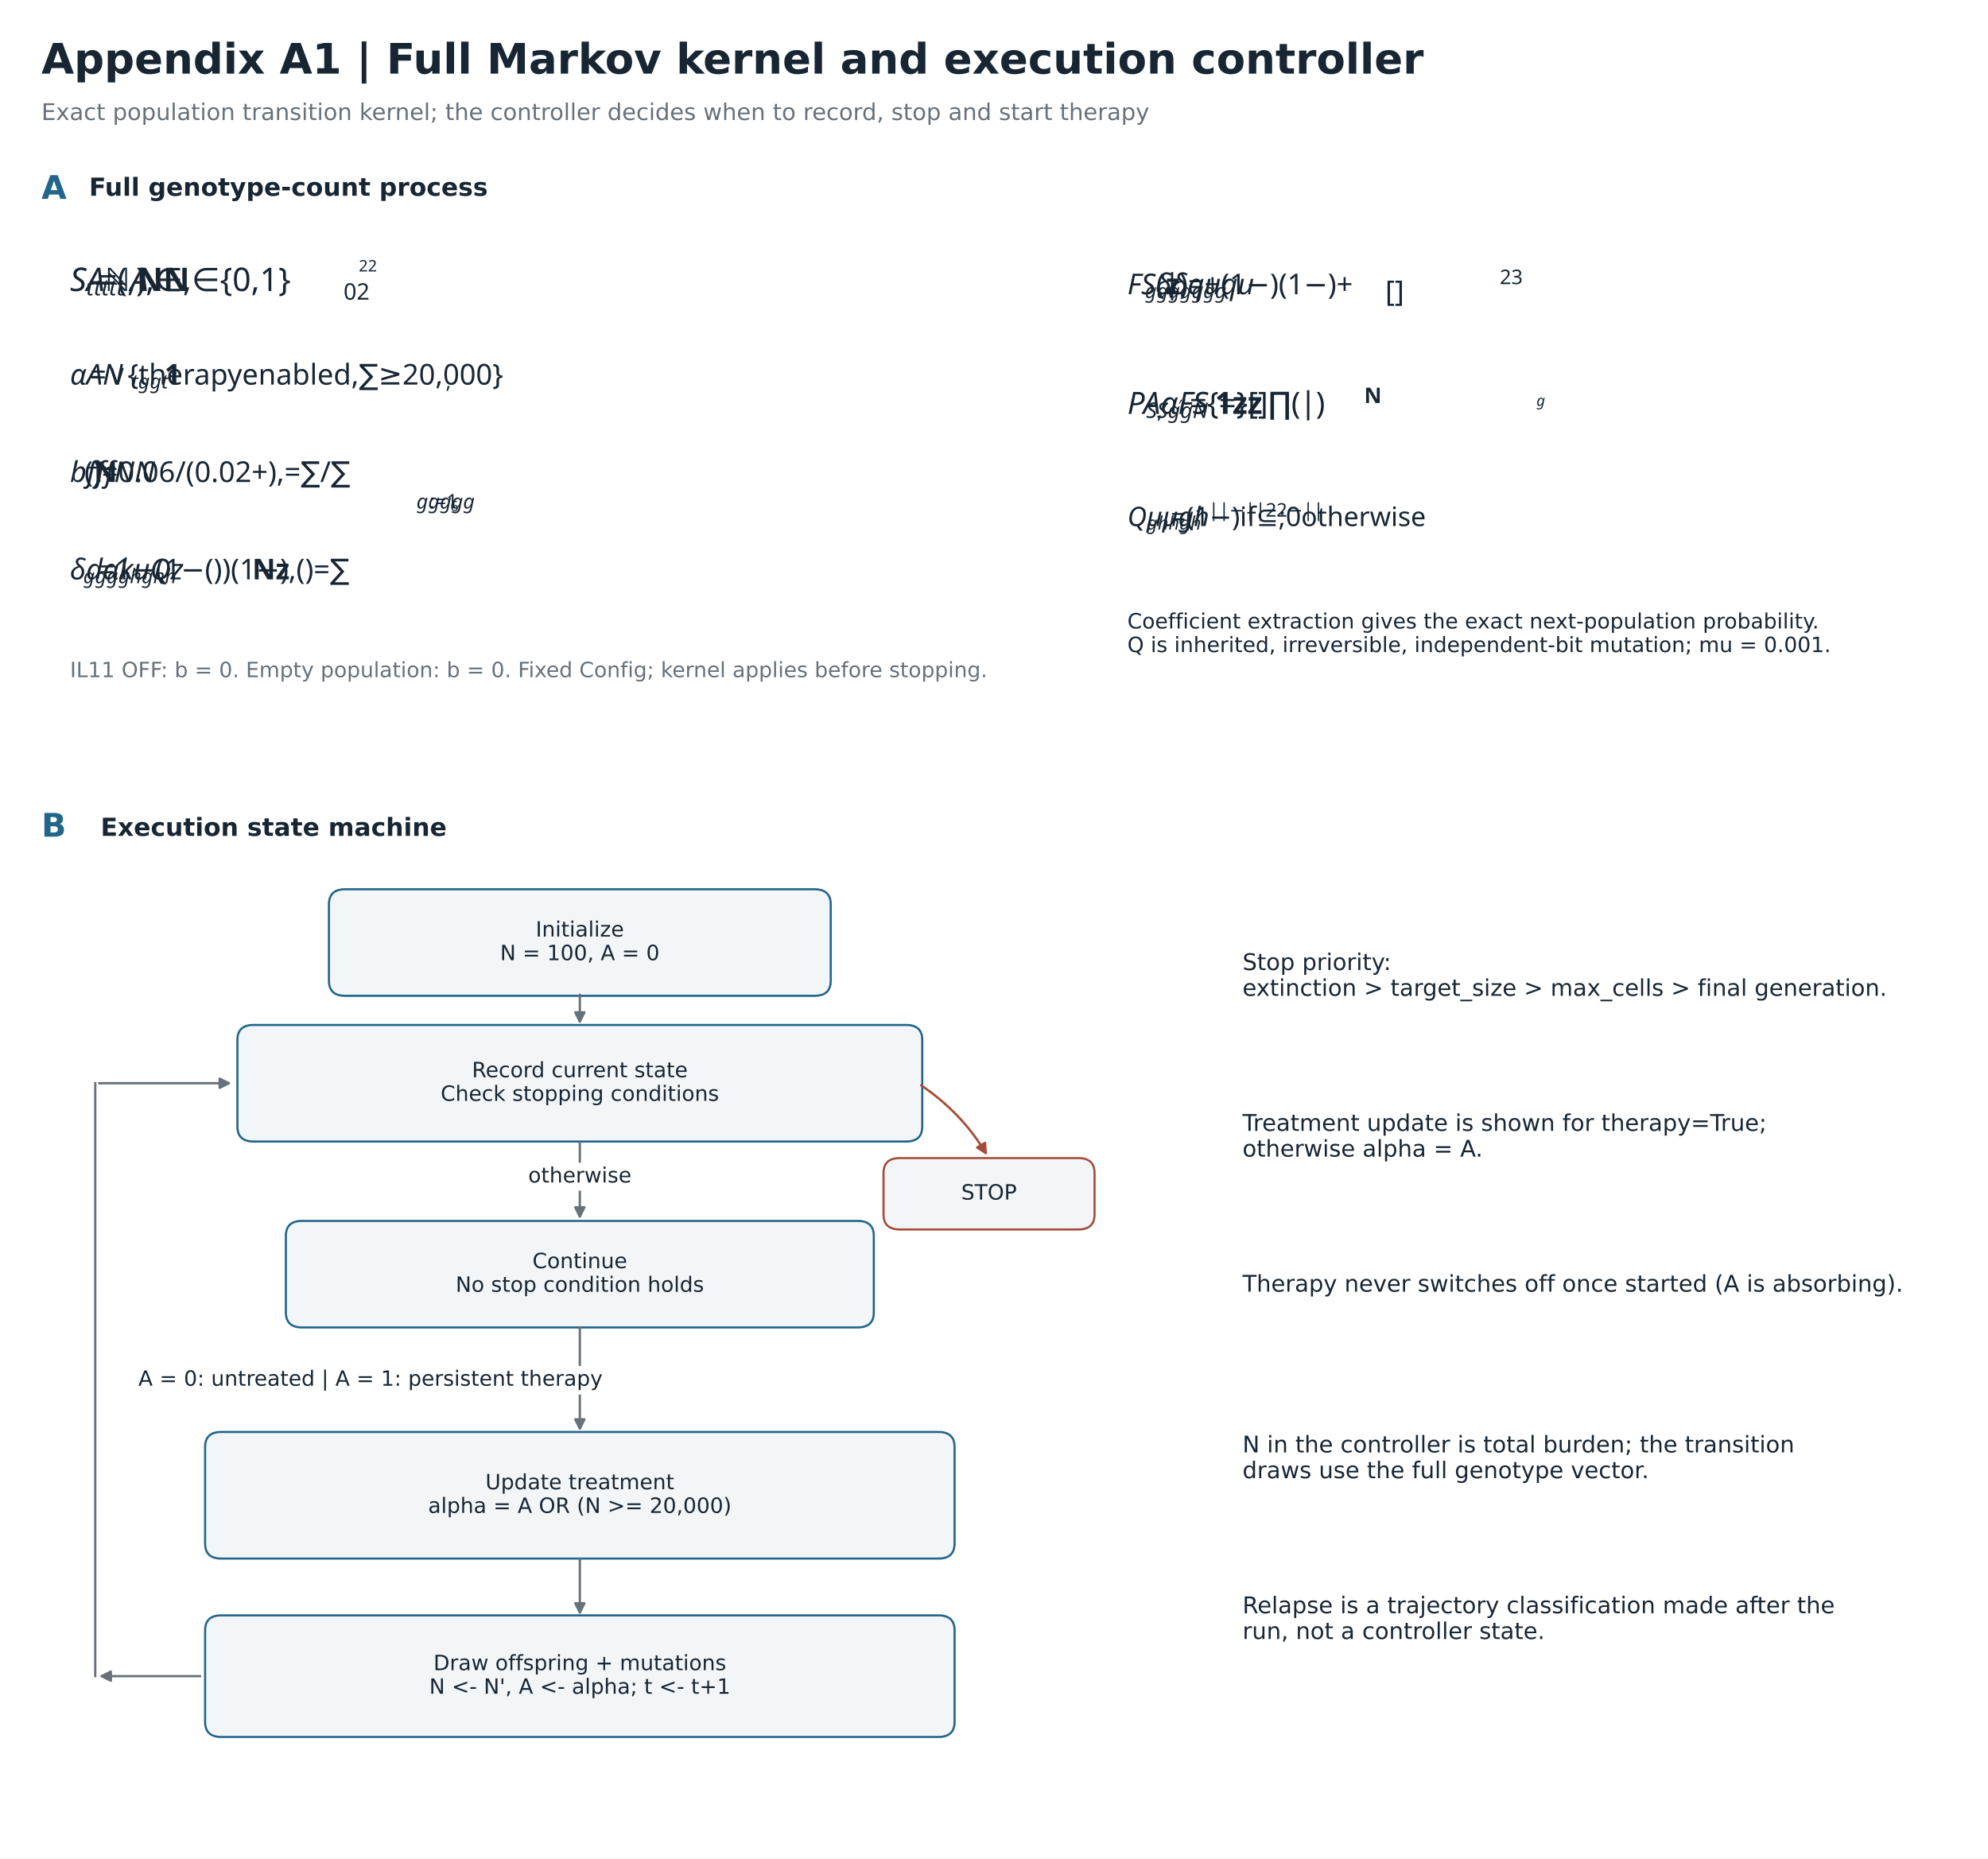
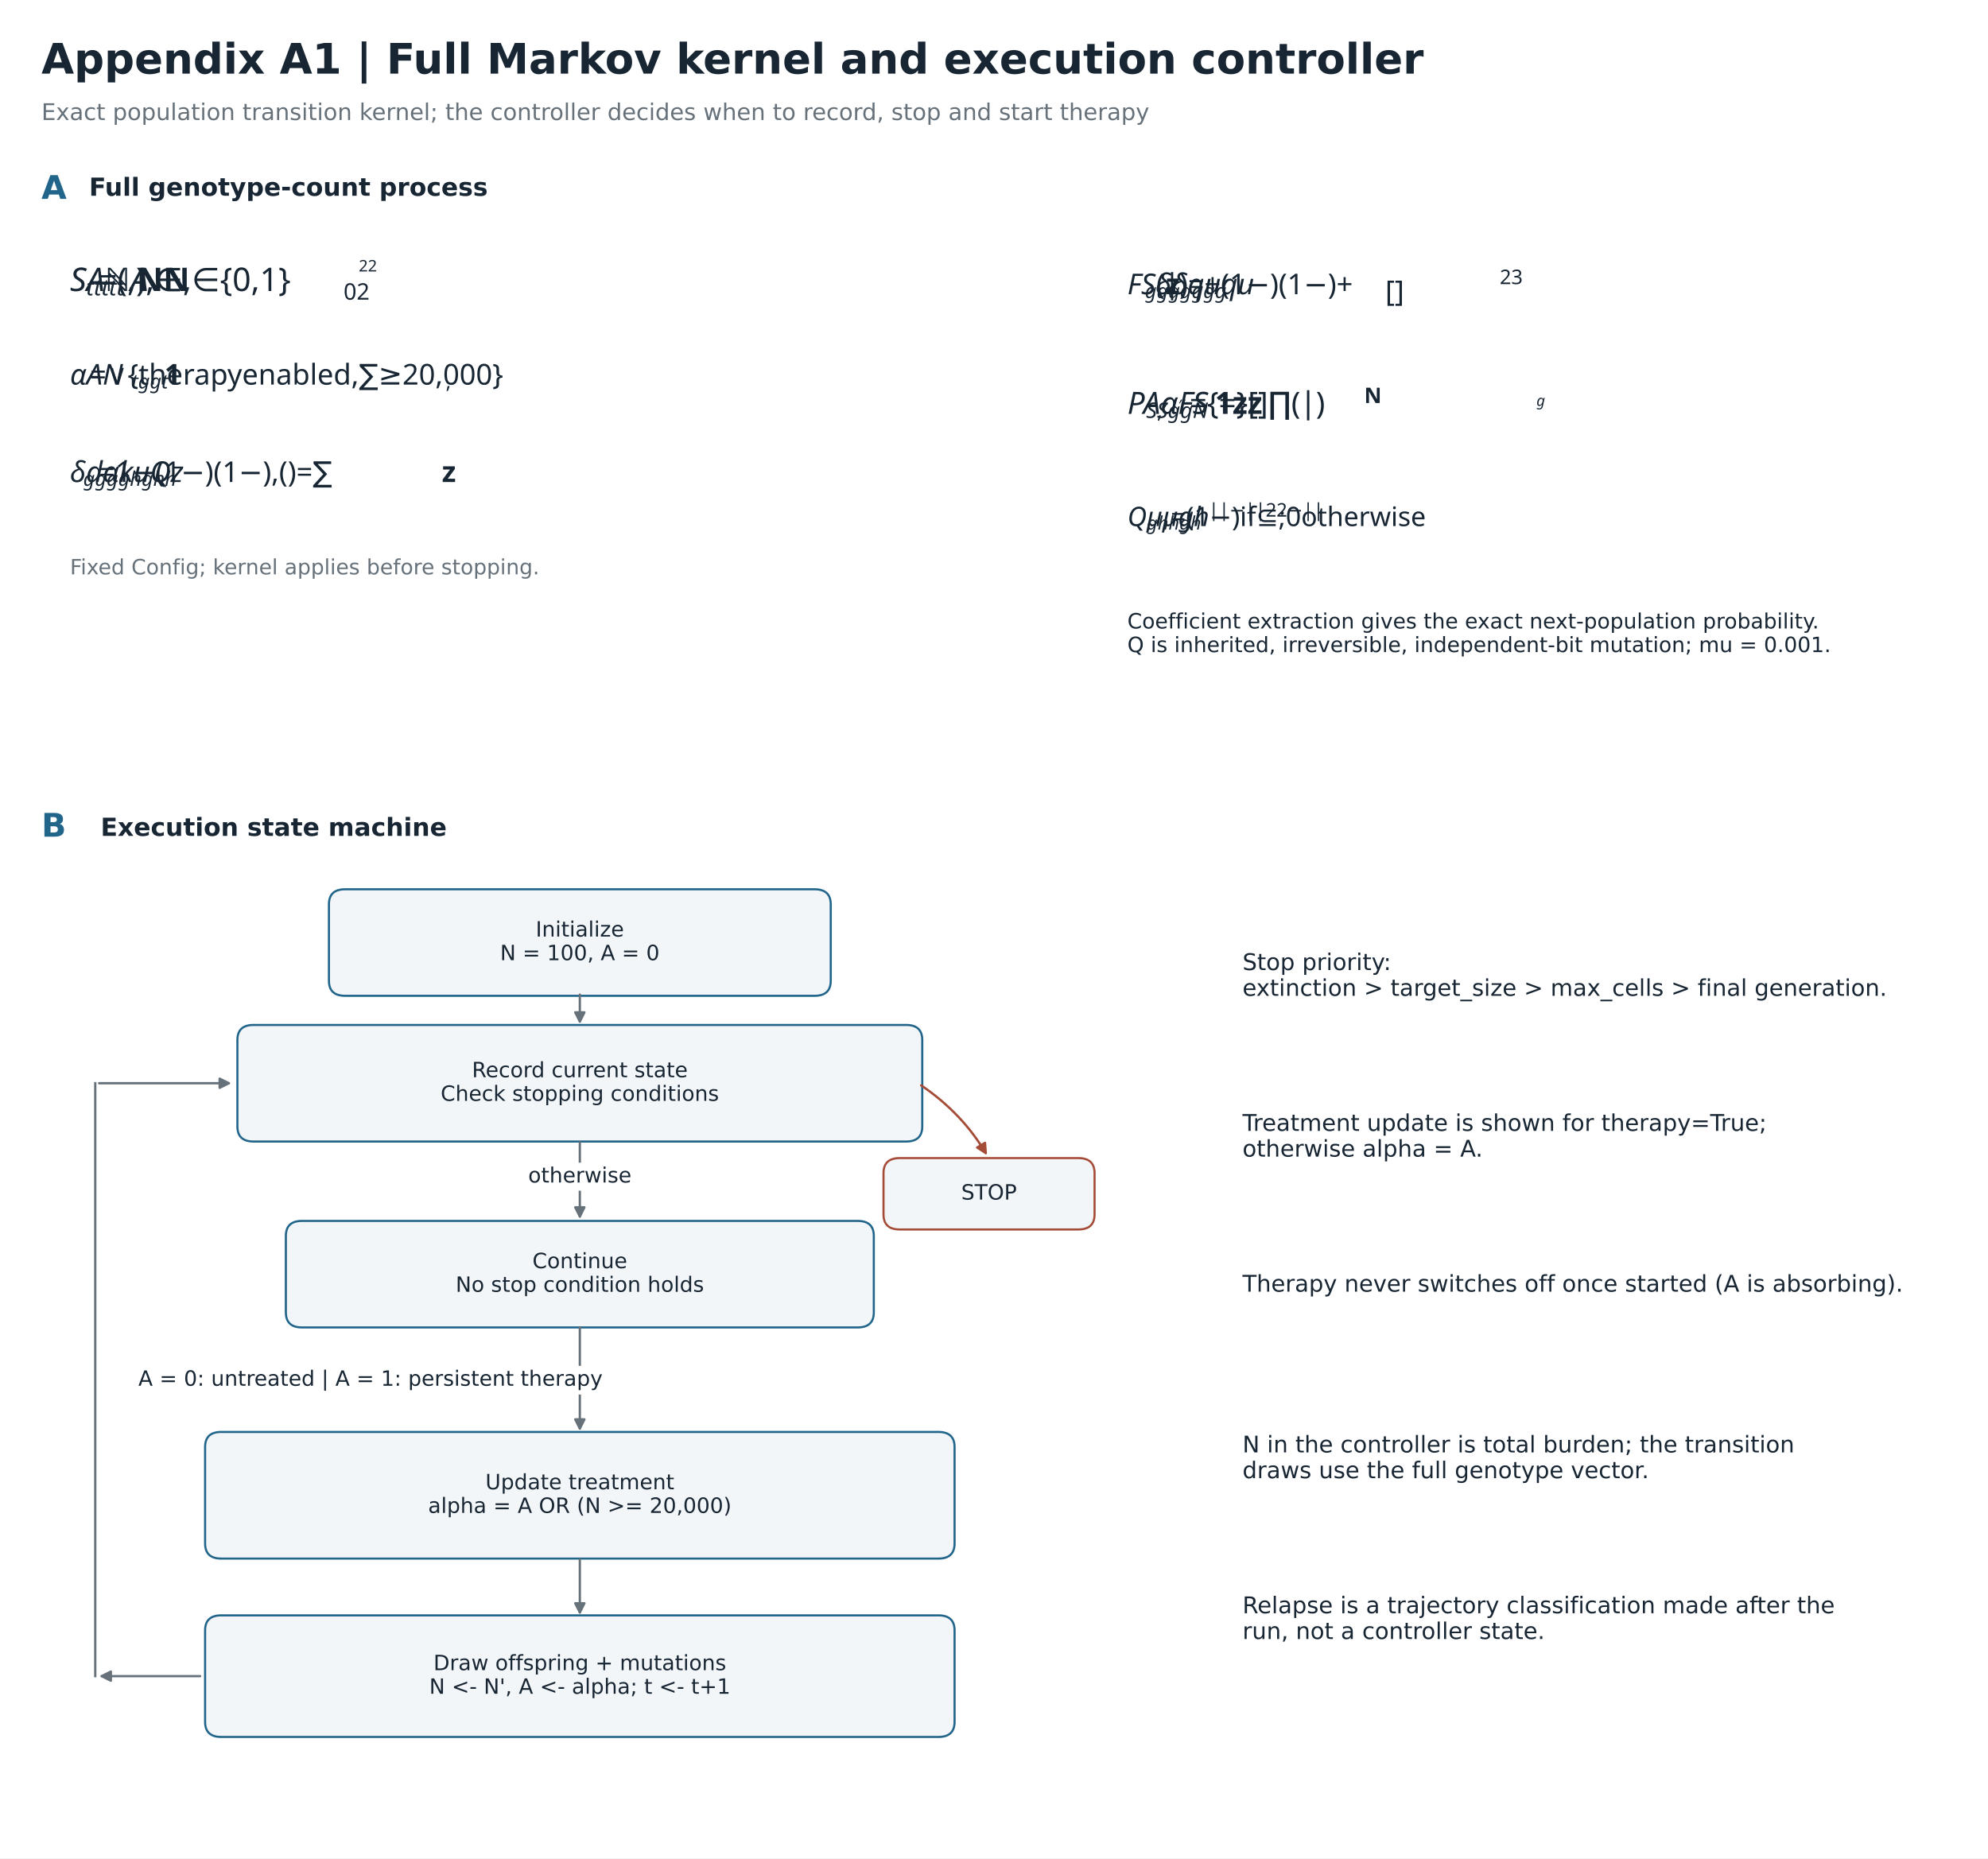
<svg xmlns="http://www.w3.org/2000/svg" width="1036.8pt" height="969.229pt" viewBox="0 0 1036.8 969.229" version="1.1">
  <defs>
    <style type="text/css">*{stroke-linejoin: round; stroke-linecap: butt}</style>
  </defs>
  <g id="figure_1">
    <g id="patch_1">
      <path d="M 0 969.229  L 1036.8 969.229  L 1036.8 0  L 0 0  z " style="fill: #ffffff" />
    </g>
    <g id="axes_1">
      <g id="text_1">
        <text style="fill: #21658b; font: 700 17px 'DejaVu Sans'; text-anchor: start" x="21.6" y="103.746" transform="rotate(-0 21.6 103.7462)">A</text>
      </g>
      <g id="text_2">
        <text style="fill: #182634; font: 700 13px 'DejaVu Sans'; text-anchor: start" x="46.44" y="102.118" transform="rotate(-0 46.44 102.118)">Full genotype-count process</text>
      </g>
      <g id="text_3">
        <g style="fill: #182634" transform="translate(36.504 151.9672)">
          <text>
            <tspan style="font: italic 17px 'STIXGeneral'" x="0 58.073 130.307 179.189" y="-0.173">SAℕA</tspan>
            <tspan style="font: italic 11.9px 'STIXGeneral'" x="8.5 47.31 68.46 109.695 189.576" y="2.077">ttttt</tspan>
            <tspan style="font: 17px 'STIXGeneral'" x="15.013 29.113 51.368 72.518 78.179 116.208 160.21 196.089 210.188 218.348 226.848 233.553 242.053" y="-0.173">=(,),∈,∈{0,1}</tspan>
            <tspan style="font: 700 17px 'STIXGeneral'" x="34.774 97.158" y="-0.173">NN</tspan>
            <tspan style="font: 11.9px 'STIXGeneral'" x="142.666 144.471" y="4.327 -6.173">02</tspan>
            <tspan style="font: 8.33px 'STIXGeneral'" x="150.605 154.77" y="-10.373">22</tspan>
          </text>
        </g>
      </g>
      <g id="text_4">
        <g style="fill: #182634" transform="translate(36.504 201.1628)">
          <text>
            <tspan style="font: italic 15px 'STIXGeneral'" x="0 22.887 180.703" y="-0.562">αAN</tspan>
            <tspan style="font: 15px 'STIXGeneral'" x="10.446 37.798 56.764 63.964 68.134 75.634 82.294 87.289 93.949 101.449 112.559 119.219 126.719 133.379 140.879 145.049 151.709 159.209 168.735 205.845 218.286 225.786 233.286 237.036 244.536 252.036 259.536" y="-0.562">=∨{therapyenabled,∑≥20,000}</tspan>
            <tspan style="font: italic 10.5px 'STIXGeneral'" x="32.052 172.735 190.708 200.099" y="1.42 10.767 1.42 1.42">tggt</tspan>
            <tspan style="font: 700 15px 'STIXGeneral'" x="49.264" y="-0.562">1</tspan>
            <tspan style="font: 10.5px 'STIXGeneral'" x="195.958" y="1.42">,</tspan>
          </text>
        </g>
      </g>
      <g id="text_5">
        <g style="fill: #182634" transform="translate(36.504 251.966)">
          <text>
-             <tspan style="font: italic 15px 'STIXGeneral'" x="0 70.982 125.174 161.915 218.019 250.074" y="-0.562">bfffNN</tspan>
-             <tspan style="font: 15px 'STIXGeneral'" x="7.5 23.325 30.486 42.927 50.427 54.177 61.677 75.152 79.322 84.317 91.817 95.567 103.067 112.733 129.344 134.339 168.251 193.692 233.935 238.105" y="-0.562">()=0.06/(0.02+),=∑/∑</tspan>
-             <tspan style="font: 700 15px 'STIXGeneral'" x="12.495" y="-0.562">N</tspan>
-             <tspan style="font: italic 10.5px 'STIXGeneral'" x="180.692 193.157 228.024 242.105 260.079" y="13.239 13.239 1.42 10.767 1.42">ggggg</tspan>
-             <tspan style="font: 10.5px 'STIXGeneral'" x="187.458 204.06 212.769" y="13.239">:=1</tspan>
-             <tspan style="font: 7.35px 'STIXGeneral'" x="198.407" y="14.627">6</tspan>
+             <tspan style="font: italic 15px 'STIXGeneral'" x="0 76.627 122.135 130.415 175.557 232.193 254.184" y="-0.562">δdαkuQz</tspan>
+             <tspan style="font: italic 10.5px 'STIXGeneral'" x="6.9 84.127 137.075 183.056 224.224 243.023 248.273 260.019" y="1.42 1.42 1.42 1.42 13.316 1.42 1.42 1.42">gggghghh</tspan>
+             <tspan style="font: 15px 'STIXGeneral'" x="14.977 27.418 37.084 49.525 54.52 64.186 90.038 95.033 100.028 109.694 142.986 147.981 188.967 200.622 207.783 220.224" y="-0.562">=1−(1−)(1−),()=∑</tspan>
+             <tspan style="font: 700 15px 'STIXGeneral'" x="193.962" y="-0.562">z</tspan>
          </text>
        </g>
      </g>
      <g id="text_6">
-         <g style="fill: #182634" transform="translate(36.504 302.7692)">
-           <text>
-             <tspan style="font: italic 15px 'STIXGeneral'" x="0 76.627 142.955 151.235 196.376 253.013 275.004" y="-0.562">δdαkuQz</tspan>
-             <tspan style="font: italic 10.5px 'STIXGeneral'" x="6.9 84.127 157.895 203.876 245.044 263.843 269.093 280.839" y="1.42 1.42 1.42 1.42 13.316 1.42 1.42 1.42">gggghghh</tspan>
-             <tspan style="font: 15px 'STIXGeneral'" x="14.977 27.418 37.084 49.525 54.52 64.186 90.038 105.863 110.858 115.853 120.848 130.514 163.806 168.801 209.787 221.442 228.603 241.044" y="-0.562">=1−(1−())(1−),()=∑</tspan>
-             <tspan style="font: 700 15px 'STIXGeneral'" x="95.033 214.782" y="-0.562">Nz</tspan>
-           </text>
-         </g>
+         <text style="fill: #66717a; font: 11px 'DejaVu Sans'; text-anchor: start" x="36.504" y="299.577" transform="rotate(-0 36.504 299.5775)">Fixed Config; kernel applies before stopping.</text>
      </g>
      <g id="text_7">
-         <text style="fill: #66717a; font: 11px 'DejaVu Sans'; text-anchor: start" x="36.504" y="353.203" transform="rotate(-0 36.504 353.2031)">IL11 OFF: b = 0. Empty population: b = 0. Fixed Config; kernel applies before stopping.</text>
-       </g>
-       <g id="text_8">
        <g style="fill: #182634" transform="translate(587.952 154.082)">
          <text>
            <tspan style="font: italic 15px 'STIXGeneral'" x="0 35.053 62.155 116.675 167.375 185.781 214.725 228.135" y="-0.614">FSδδququ</tspan>
            <tspan style="font: italic 10.5px 'STIXGeneral'" x="9.165 69.055 123.575 174.875 193.281 222.225 235.635" y="1.369 1.369 1.369 1.369 3.352 1.369 3.352">ggggggg</tspan>
            <tspan style="font: 15px 'STIXGeneral'" x="15.076 28.897 42.553 49.714 77.132 89.573 94.568 104.234 129.486 140.273 145.268 154.934 180.786 202.284" y="-0.614">(∣)=+(1−)(1−)+</tspan>
            <tspan style="font: 700 15px 'STIXGeneral'" x="20.071" y="-0.614">z</tspan>
            <tspan style="font: 15.065px 'STIXSizeOneSym'" x="134.481 242.472" y="3.064">[]</tspan>
            <tspan style="font: 10.5px 'STIXGeneral'" x="194.207 236.561" y="-5.902">23</tspan>
          </text>
        </g>
      </g>
-       <g id="text_9">
+       <g id="text_8">
        <g style="fill: #182634" transform="translate(587.952 215.9424)">
          <text>
            <tspan style="font: italic 16px 'STIXGeneral'" x="0 61.343 92.393 154.891 192.282" y="-0.082">PAαFS</tspan>
            <tspan style="font: italic 11.2px 'STIXGeneral'" x="9.776 19.793 145.563 164.667 205.858" y="2.037 2.037 12.003 2.037 -5.732">SSggN</tspan>
            <tspan style="font: 11.2px 'STIXGeneral'" x="15.376 72.869" y="2.037 -5.732">,′</tspan>
            <tspan style="font: 7.84px 'STIXGeneral'" x="26.616 131.769" y="-1.918 -9.687">′′</tspan>
            <tspan style="font: 16px 'STIXGeneral'" x="32.393 53.663 79.123 101.225 110.83 135.235 140.563 170.974 185.716 200.282" y="-0.082 -0.082 -0.082 -0.082 -0.082 -0.082 -0.082 -0.082 -0.082 -0.082">={=}[]∏(∣)</tspan>
            <tspan style="font: 700 16px 'STIXGeneral'" x="45.663 116.158 176.302" y="-0.082">1zz</tspan>
            <tspan style="font: 700 11.2px 'STIXGeneral'" x="123.51" y="-5.732">N</tspan>
            <tspan style="font: italic 7.84px 'STIXGeneral'" x="213.328" y="-4.248">g</tspan>
          </text>
        </g>
      </g>
-       <g id="text_10">
+       <g id="text_9">
        <g style="fill: #182634" transform="translate(587.952 274.7552)">
          <text>
            <tspan style="font: italic 14px 'STIXGeneral'" x="0 34.158 95.443 158.496 179.129" y="-0.369">Qμμgh</tspan>
            <tspan style="font: italic 9.8px 'STIXGeneral'" x="10.108 15.008 44.307 62.67 128.988" y="1.483 1.483 -5.306 -5.306 -5.306">ghhgh</tspan>
            <tspan style="font: 14px 'STIXGeneral'" x="22.547 70.147 74.809 83.831 102.807 146.573 150.465 167.518 186.129 202.151 212.52 219.52 223.412 230.412 236.628 241.29 251.398 255.29 260.736" y="-0.369">=(1−)if⊆;0otherwise</tspan>
            <tspan style="font: 9.8px 'STIXGeneral'" x="42.347 49.207 52.582 60.71 67.57 107.685 112.585 118.9 127.028 133.888" y="-5.306">||−||22−||</tspan>
          </text>
        </g>
      </g>
-       <g id="text_11">
+       <g id="text_10">
        <text style="fill: #182634; font: 11px 'DejaVu Sans'" transform="translate(587.952 327.8015)">Coefficient extraction gives the exact next-population probability.</text>
        <text style="fill: #182634; font: 11px 'DejaVu Sans'" transform="translate(587.952 340.1191)">Q is inherited, irreversible, independent-bit mutation; mu = 0.001.</text>
      </g>
    </g>
    <g id="axes_2">
      <g id="patch_2">
-         <path d="M 179.971 519.39  L 424.829 519.39  Q 433.253 519.39 433.253 511.528  L 433.253 471.692  Q 433.253 463.829 424.829 463.829  L 179.971 463.829  Q 171.547 463.829 171.547 471.692  L 171.547 511.528  Q 171.547 519.39 179.971 519.39  z " clip-path="url(#p11c4d71dc0)" style="fill: #f3f6f8; stroke: #21658b; stroke-width: 1.1; stroke-linejoin: miter" />
+         <path d="M 179.971 519.39  L 424.829 519.39  Q 433.253 519.39 433.253 511.528  L 433.253 471.692  Q 433.253 463.829 424.829 463.829  L 179.971 463.829  Q 171.547 463.829 171.547 471.692  L 171.547 511.528  Q 171.547 519.39 179.971 519.39  z " clip-path="url(#p87dd35c1e1)" style="fill: #f3f6f8; stroke: #21658b; stroke-width: 1.1; stroke-linejoin: miter" />
      </g>
      <g id="patch_3">
-         <path d="M 132.235 595.393  L 472.565 595.393  Q 480.989 595.393 480.989 587.531  L 480.989 542.453  Q 480.989 534.591 472.565 534.591  L 132.235 534.591  Q 123.811 534.591 123.811 542.453  L 123.811 587.531  Q 123.811 595.393 132.235 595.393  z " clip-path="url(#p11c4d71dc0)" style="fill: #f3f6f8; stroke: #21658b; stroke-width: 1.1; stroke-linejoin: miter" />
+         <path d="M 132.235 595.393  L 472.565 595.393  Q 480.989 595.393 480.989 587.531  L 480.989 542.453  Q 480.989 534.591 472.565 534.591  L 132.235 534.591  Q 123.811 534.591 123.811 542.453  L 123.811 587.531  Q 123.811 595.393 132.235 595.393  z " clip-path="url(#p87dd35c1e1)" style="fill: #f3f6f8; stroke: #21658b; stroke-width: 1.1; stroke-linejoin: miter" />
      </g>
      <g id="patch_4">
-         <path d="M 302.4 518.772  Q 302.4 526.468 302.4 532.822  " clip-path="url(#p11c4d71dc0)" style="fill: none; stroke: #66717a; stroke-width: 1.2; stroke-linecap: round" />
-         <path d="M 304.8 528.022  L 302.4 532.822  L 300 528.022  z " clip-path="url(#p11c4d71dc0)" style="fill: #66717a; stroke: #66717a; stroke-width: 1.2; stroke-linecap: round" />
+         <path d="M 302.4 518.772  Q 302.4 526.468 302.4 532.822  " clip-path="url(#p87dd35c1e1)" style="fill: none; stroke: #66717a; stroke-width: 1.2; stroke-linecap: round" />
+         <path d="M 304.8 528.022  L 302.4 532.822  L 300 528.022  z " clip-path="url(#p87dd35c1e1)" style="fill: #66717a; stroke: #66717a; stroke-width: 1.2; stroke-linecap: round" />
      </g>
      <g id="patch_5">
-         <path d="M 157.507 692.363  L 447.293 692.363  Q 455.717 692.363 455.717 684.5  L 455.717 644.664  Q 455.717 636.802 447.293 636.802  L 157.507 636.802  Q 149.083 636.802 149.083 644.664  L 149.083 684.5  Q 149.083 692.363 157.507 692.363  z " clip-path="url(#p11c4d71dc0)" style="fill: #f3f6f8; stroke: #21658b; stroke-width: 1.1; stroke-linejoin: miter" />
+         <path d="M 157.507 692.363  L 447.293 692.363  Q 455.717 692.363 455.717 684.5  L 455.717 644.664  Q 455.717 636.802 447.293 636.802  L 157.507 636.802  Q 149.083 636.802 149.083 644.664  L 149.083 684.5  Q 149.083 692.363 157.507 692.363  z " clip-path="url(#p87dd35c1e1)" style="fill: #f3f6f8; stroke: #21658b; stroke-width: 1.1; stroke-linejoin: miter" />
      </g>
      <g id="patch_6">
-         <path d="M 302.4 595.823  Q 302.4 615.837 302.4 634.51  " clip-path="url(#p11c4d71dc0)" style="fill: none; stroke: #66717a; stroke-width: 1.2; stroke-linecap: round" />
-         <path d="M 304.8 629.71  L 302.4 634.51  L 300 629.71  z " clip-path="url(#p11c4d71dc0)" style="fill: #66717a; stroke: #66717a; stroke-width: 1.2; stroke-linecap: round" />
+         <path d="M 302.4 595.823  Q 302.4 615.837 302.4 634.51  " clip-path="url(#p87dd35c1e1)" style="fill: none; stroke: #66717a; stroke-width: 1.2; stroke-linecap: round" />
+         <path d="M 304.8 629.71  L 302.4 634.51  L 300 629.71  z " clip-path="url(#p87dd35c1e1)" style="fill: #66717a; stroke: #66717a; stroke-width: 1.2; stroke-linecap: round" />
      </g>
      <g id="patch_7">
-         <path d="M 115.387 812.92  L 489.413 812.92  Q 497.837 812.92 497.837 805.057  L 497.837 754.738  Q 497.837 746.876 489.413 746.876  L 115.387 746.876  Q 106.963 746.876 106.963 754.738  L 106.963 805.057  Q 106.963 812.92 115.387 812.92  z " clip-path="url(#p11c4d71dc0)" style="fill: #f3f6f8; stroke: #21658b; stroke-width: 1.1; stroke-linejoin: miter" />
+         <path d="M 115.387 812.92  L 489.413 812.92  Q 497.837 812.92 497.837 805.057  L 497.837 754.738  Q 497.837 746.876 489.413 746.876  L 115.387 746.876  Q 106.963 746.876 106.963 754.738  L 106.963 805.057  Q 106.963 812.92 115.387 812.92  z " clip-path="url(#p87dd35c1e1)" style="fill: #f3f6f8; stroke: #21658b; stroke-width: 1.1; stroke-linejoin: miter" />
      </g>
      <g id="patch_8">
-         <path d="M 302.4 692.266  Q 302.4 719.357 302.4 745.107  " clip-path="url(#p11c4d71dc0)" style="fill: none; stroke: #66717a; stroke-width: 1.2; stroke-linecap: round" />
-         <path d="M 304.8 740.307  L 302.4 745.107  L 300 740.307  z " clip-path="url(#p11c4d71dc0)" style="fill: #66717a; stroke: #66717a; stroke-width: 1.2; stroke-linecap: round" />
+         <path d="M 302.4 692.266  Q 302.4 719.357 302.4 745.107  " clip-path="url(#p87dd35c1e1)" style="fill: none; stroke: #66717a; stroke-width: 1.2; stroke-linecap: round" />
+         <path d="M 304.8 740.307  L 302.4 745.107  L 300 740.307  z " clip-path="url(#p87dd35c1e1)" style="fill: #66717a; stroke: #66717a; stroke-width: 1.2; stroke-linecap: round" />
      </g>
      <g id="patch_9">
-         <path d="M 115.387 905.958  L 489.413 905.958  Q 497.837 905.958 497.837 898.096  L 497.837 850.397  Q 497.837 842.535 489.413 842.535  L 115.387 842.535  Q 106.963 842.535 106.963 850.397  L 106.963 898.096  Q 106.963 905.958 115.387 905.958  z " clip-path="url(#p11c4d71dc0)" style="fill: #f3f6f8; stroke: #21658b; stroke-width: 1.1; stroke-linejoin: miter" />
+         <path d="M 115.387 905.958  L 489.413 905.958  Q 497.837 905.958 497.837 898.096  L 497.837 850.397  Q 497.837 842.535 489.413 842.535  L 115.387 842.535  Q 106.963 842.535 106.963 850.397  L 106.963 898.096  Q 106.963 905.958 115.387 905.958  z " clip-path="url(#p87dd35c1e1)" style="fill: #f3f6f8; stroke: #21658b; stroke-width: 1.1; stroke-linejoin: miter" />
      </g>
      <g id="patch_10">
-         <path d="M 302.4 813.351  Q 302.4 827.858 302.4 841.025  " clip-path="url(#p11c4d71dc0)" style="fill: none; stroke: #66717a; stroke-width: 1.2; stroke-linecap: round" />
-         <path d="M 304.8 836.225  L 302.4 841.025  L 300 836.225  z " clip-path="url(#p11c4d71dc0)" style="fill: #66717a; stroke: #66717a; stroke-width: 1.2; stroke-linecap: round" />
+         <path d="M 302.4 813.351  Q 302.4 827.858 302.4 841.025  " clip-path="url(#p87dd35c1e1)" style="fill: none; stroke: #66717a; stroke-width: 1.2; stroke-linecap: round" />
+         <path d="M 304.8 836.225  L 302.4 841.025  L 300 836.225  z " clip-path="url(#p87dd35c1e1)" style="fill: #66717a; stroke: #66717a; stroke-width: 1.2; stroke-linecap: round" />
      </g>
      <g id="patch_11">
-         <path d="M 104.404 874.246  Q 78.042 874.246 53.022 874.246  " clip-path="url(#p11c4d71dc0)" style="fill: none; stroke: #66717a; stroke-width: 1.2; stroke-linecap: round" />
-         <path d="M 57.822 876.646  L 53.022 874.246  L 57.822 871.846  z " clip-path="url(#p11c4d71dc0)" style="fill: #66717a; stroke: #66717a; stroke-width: 1.2; stroke-linecap: round" />
+         <path d="M 104.404 874.246  Q 78.042 874.246 53.022 874.246  " clip-path="url(#p87dd35c1e1)" style="fill: none; stroke: #66717a; stroke-width: 1.2; stroke-linecap: round" />
+         <path d="M 57.822 876.646  L 53.022 874.246  L 57.822 871.846  z " clip-path="url(#p87dd35c1e1)" style="fill: #66717a; stroke: #66717a; stroke-width: 1.2; stroke-linecap: round" />
      </g>
      <g id="patch_12">
-         <path d="M 51.681 564.992  Q 86.185 564.992 119.348 564.992  " clip-path="url(#p11c4d71dc0)" style="fill: none; stroke: #66717a; stroke-width: 1.2; stroke-linecap: round" />
-         <path d="M 114.548 562.592  L 119.348 564.992  L 114.548 567.392  z " clip-path="url(#p11c4d71dc0)" style="fill: #66717a; stroke: #66717a; stroke-width: 1.2; stroke-linecap: round" />
+         <path d="M 51.681 564.992  Q 86.185 564.992 119.348 564.992  " clip-path="url(#p87dd35c1e1)" style="fill: none; stroke: #66717a; stroke-width: 1.2; stroke-linecap: round" />
+         <path d="M 114.548 562.592  L 119.348 564.992  L 114.548 567.392  z " clip-path="url(#p87dd35c1e1)" style="fill: #66717a; stroke: #66717a; stroke-width: 1.2; stroke-linecap: round" />
      </g>
      <g id="patch_13">
-         <path d="M 469.195 641.257  L 562.421 641.257  Q 570.845 641.257 570.845 633.395  L 570.845 611.904  Q 570.845 604.042 562.421 604.042  L 469.195 604.042  Q 460.771 604.042 460.771 611.904  L 460.771 633.395  Q 460.771 641.257 469.195 641.257  z " clip-path="url(#p11c4d71dc0)" style="fill: #f3f6f8; stroke: #a54c38; stroke-width: 1.1; stroke-linejoin: miter" />
+         <path d="M 469.195 641.257  L 562.421 641.257  Q 570.845 641.257 570.845 633.395  L 570.845 611.904  Q 570.845 604.042 562.421 604.042  L 469.195 604.042  Q 460.771 604.042 460.771 611.904  L 460.771 633.395  Q 460.771 641.257 469.195 641.257  z " clip-path="url(#p87dd35c1e1)" style="fill: #f3f6f8; stroke: #a54c38; stroke-width: 1.1; stroke-linejoin: miter" />
      </g>
      <g id="patch_14">
-         <path d="M 480.407 566.101  Q 501.665 580.51 514.113 601.424  " clip-path="url(#p11c4d71dc0)" style="fill: none; stroke: #a54c38; stroke-width: 1.2; stroke-linecap: round" />
-         <path d="M 513.72 596.072  L 514.113 601.424  L 509.596 598.527  z " clip-path="url(#p11c4d71dc0)" style="fill: #a54c38; stroke: #a54c38; stroke-width: 1.2; stroke-linecap: round" />
+         <path d="M 480.407 566.101  Q 501.665 580.51 514.113 601.424  " clip-path="url(#p87dd35c1e1)" style="fill: none; stroke: #a54c38; stroke-width: 1.2; stroke-linecap: round" />
+         <path d="M 513.72 596.072  L 514.113 601.424  L 509.596 598.527  z " clip-path="url(#p87dd35c1e1)" style="fill: #a54c38; stroke: #a54c38; stroke-width: 1.2; stroke-linecap: round" />
      </g>
      <g id="line2d_1">
-         <path d="M 49.68 874.246  L 49.68 564.992  " clip-path="url(#p11c4d71dc0)" style="fill: none; stroke: #66717a; stroke-width: 1.2; stroke-linecap: square" />
+         <path d="M 49.68 874.246  L 49.68 564.992  " clip-path="url(#p87dd35c1e1)" style="fill: none; stroke: #66717a; stroke-width: 1.2; stroke-linecap: square" />
+       </g>
+       <g id="text_11">
+         <text style="fill: #21658b; font: 700 17px 'DejaVu Sans'; text-anchor: start" x="21.6" y="436.386" transform="rotate(-0 21.6 436.3862)">B</text>
      </g>
      <g id="text_12">
-         <text style="fill: #21658b; font: 700 17px 'DejaVu Sans'; text-anchor: start" x="21.6" y="436.386" transform="rotate(-0 21.6 436.3862)">B</text>
+         <text style="fill: #182634; font: 700 13px 'DejaVu Sans'; text-anchor: start" x="52.488" y="435.968" transform="rotate(-0 52.488 435.9676)">Execution state machine</text>
      </g>
      <g id="text_13">
-         <text style="fill: #182634; font: 700 13px 'DejaVu Sans'; text-anchor: start" x="52.488" y="435.968" transform="rotate(-0 52.488 435.9676)">Execution state machine</text>
-       </g>
-       <g id="text_14">
        <text style="fill: #182634; font: 11px 'DejaVu Sans'" transform="translate(279.3825 488.4861)">Initialize</text>
        <text style="fill: #182634; font: 11px 'DejaVu Sans'" transform="translate(260.82 500.8037)">N = 100, A = 0</text>
      </g>
-       <g id="text_15">
+       <g id="text_14">
        <text style="fill: #182634; font: 11px 'DejaVu Sans'" transform="translate(246.1298 561.8685)">Record current state</text>
        <text style="fill: #182634; font: 11px 'DejaVu Sans'" transform="translate(229.8146 574.1861)">Check stopping conditions</text>
      </g>
-       <g id="text_16">
+       <g id="text_15">
        <text style="fill: #182634; font: 11px 'DejaVu Sans'" transform="translate(277.6689 661.4589)">Continue</text>
        <text style="fill: #182634; font: 11px 'DejaVu Sans'" transform="translate(237.6323 673.7765)">No stop condition holds</text>
      </g>
-       <g id="text_17">
+       <g id="text_16">
        <g id="patch_15">
          <path d="M 273.492 621.042  L 331.308 621.042  L 331.308 606.436  L 273.492 606.436  z " style="fill: #ffffff" />
        </g>
        <text style="fill: #182634; font: 11px 'DejaVu Sans'; text-anchor: middle" x="302.4" y="616.774" transform="rotate(-0 302.4 616.7742)">otherwise</text>
      </g>
-       <g id="text_18">
+       <g id="text_17">
        <text style="fill: #182634; font: 11px 'DejaVu Sans'" transform="translate(253.1449 776.7741)">Update treatment</text>
        <text style="fill: #182634; font: 11px 'DejaVu Sans'" transform="translate(223.2748 789.0917)">alpha = A OR (N &gt;= 20,000)</text>
      </g>
-       <g id="text_19">
+       <g id="text_18">
        <text style="fill: #182634; font: 11px 'DejaVu Sans'" transform="translate(226.0523 871.1229)">Draw offspring + mutations</text>
        <text style="fill: #182634; font: 11px 'DejaVu Sans'" transform="translate(223.866 883.4405)">N &lt;- N', A &lt;- alpha; t &lt;- t+1</text>
      </g>
+       <g id="text_19">
+         <text style="fill: #182634; font: 11px 'DejaVu Sans'; text-anchor: middle" x="515.808" y="625.685" transform="rotate(-0 515.808 625.6849)">STOP</text>
+       </g>
      <g id="text_20">
-         <text style="fill: #182634; font: 11px 'DejaVu Sans'; text-anchor: middle" x="515.808" y="625.685" transform="rotate(-0 515.808 625.6849)">STOP</text>
-       </g>
-       <g id="text_21">
        <g id="patch_16">
          <path d="M 70.164 727.358  L 323.245 727.358  L 323.245 712.398  L 70.164 712.398  z " style="fill: #ffffff" />
        </g>
        <text style="fill: #182634; font: 11px 'DejaVu Sans'; text-anchor: start" x="72.144" y="722.784" transform="rotate(-0 72.144 722.784)">A = 0: untreated  |  A = 1: persistent therapy</text>
      </g>
    </g>
    <g id="axes_3">
-       <g id="text_22">
+       <g id="text_21">
        <text style="fill: #182634; font: 12px 'DejaVu Sans'" transform="translate(648 505.9693)">Stop priority:</text>
        <text style="fill: #182634; font: 12px 'DejaVu Sans'" transform="translate(648 519.4067)">extinction &gt; target_size &gt; max_cells &gt; final generation.</text>
      </g>
-       <g id="text_23">
+       <g id="text_22">
        <text style="fill: #182634; font: 12px 'DejaVu Sans'" transform="translate(648 589.8349)">Treatment update is shown for therapy=True;</text>
        <text style="fill: #182634; font: 12px 'DejaVu Sans'" transform="translate(648 603.2723)">otherwise alpha = A.</text>
      </g>
+       <g id="text_23">
+         <text style="fill: #182634; font: 12px 'DejaVu Sans'; text-anchor: start" x="648" y="673.701" transform="rotate(-0 648 673.7005)">Therapy never switches off once started (A is absorbing).</text>
+       </g>
      <g id="text_24">
-         <text style="fill: #182634; font: 12px 'DejaVu Sans'; text-anchor: start" x="648" y="673.701" transform="rotate(-0 648 673.7005)">Therapy never switches off once started (A is absorbing).</text>
-       </g>
-       <g id="text_25">
        <text style="fill: #182634; font: 12px 'DejaVu Sans'" transform="translate(648 757.5661)">N in the controller is total burden; the transition</text>
        <text style="fill: #182634; font: 12px 'DejaVu Sans'" transform="translate(648 771.0035)">draws use the full genotype vector.</text>
      </g>
-       <g id="text_26">
+       <g id="text_25">
        <text style="fill: #182634; font: 12px 'DejaVu Sans'" transform="translate(648 841.4317)">Relapse is a trajectory classification made after the</text>
        <text style="fill: #182634; font: 12px 'DejaVu Sans'" transform="translate(648 854.8691)">run, not a controller state.</text>
      </g>
    </g>
+     <g id="text_26">
+       <text style="fill: #182634; font: 700 22px 'DejaVu Sans'; text-anchor: start" x="21.6" y="38.413" transform="rotate(-0 21.6 38.41281)">Appendix A1 | Full Markov kernel and execution controller</text>
+     </g>
    <g id="text_27">
-       <text style="fill: #182634; font: 700 22px 'DejaVu Sans'; text-anchor: start" x="21.6" y="38.413" transform="rotate(-0 21.6 38.41281)">Appendix A1 | Full Markov kernel and execution controller</text>
-     </g>
-     <g id="text_28">
      <text style="fill: #66717a; font: 12px 'DejaVu Sans'; text-anchor: start" x="21.6" y="62.605" transform="rotate(-0 21.6 62.60481)">Exact population transition kernel; the controller decides when to record, stop and start therapy</text>
    </g>
  </g>
  <defs>
-     <clipPath id="p11c4d71dc0">
+     <clipPath id="p87dd35c1e1">
      <rect x="21.6" y="423.469" width="561.6" height="524.16" />
    </clipPath>
  </defs>
</svg>
